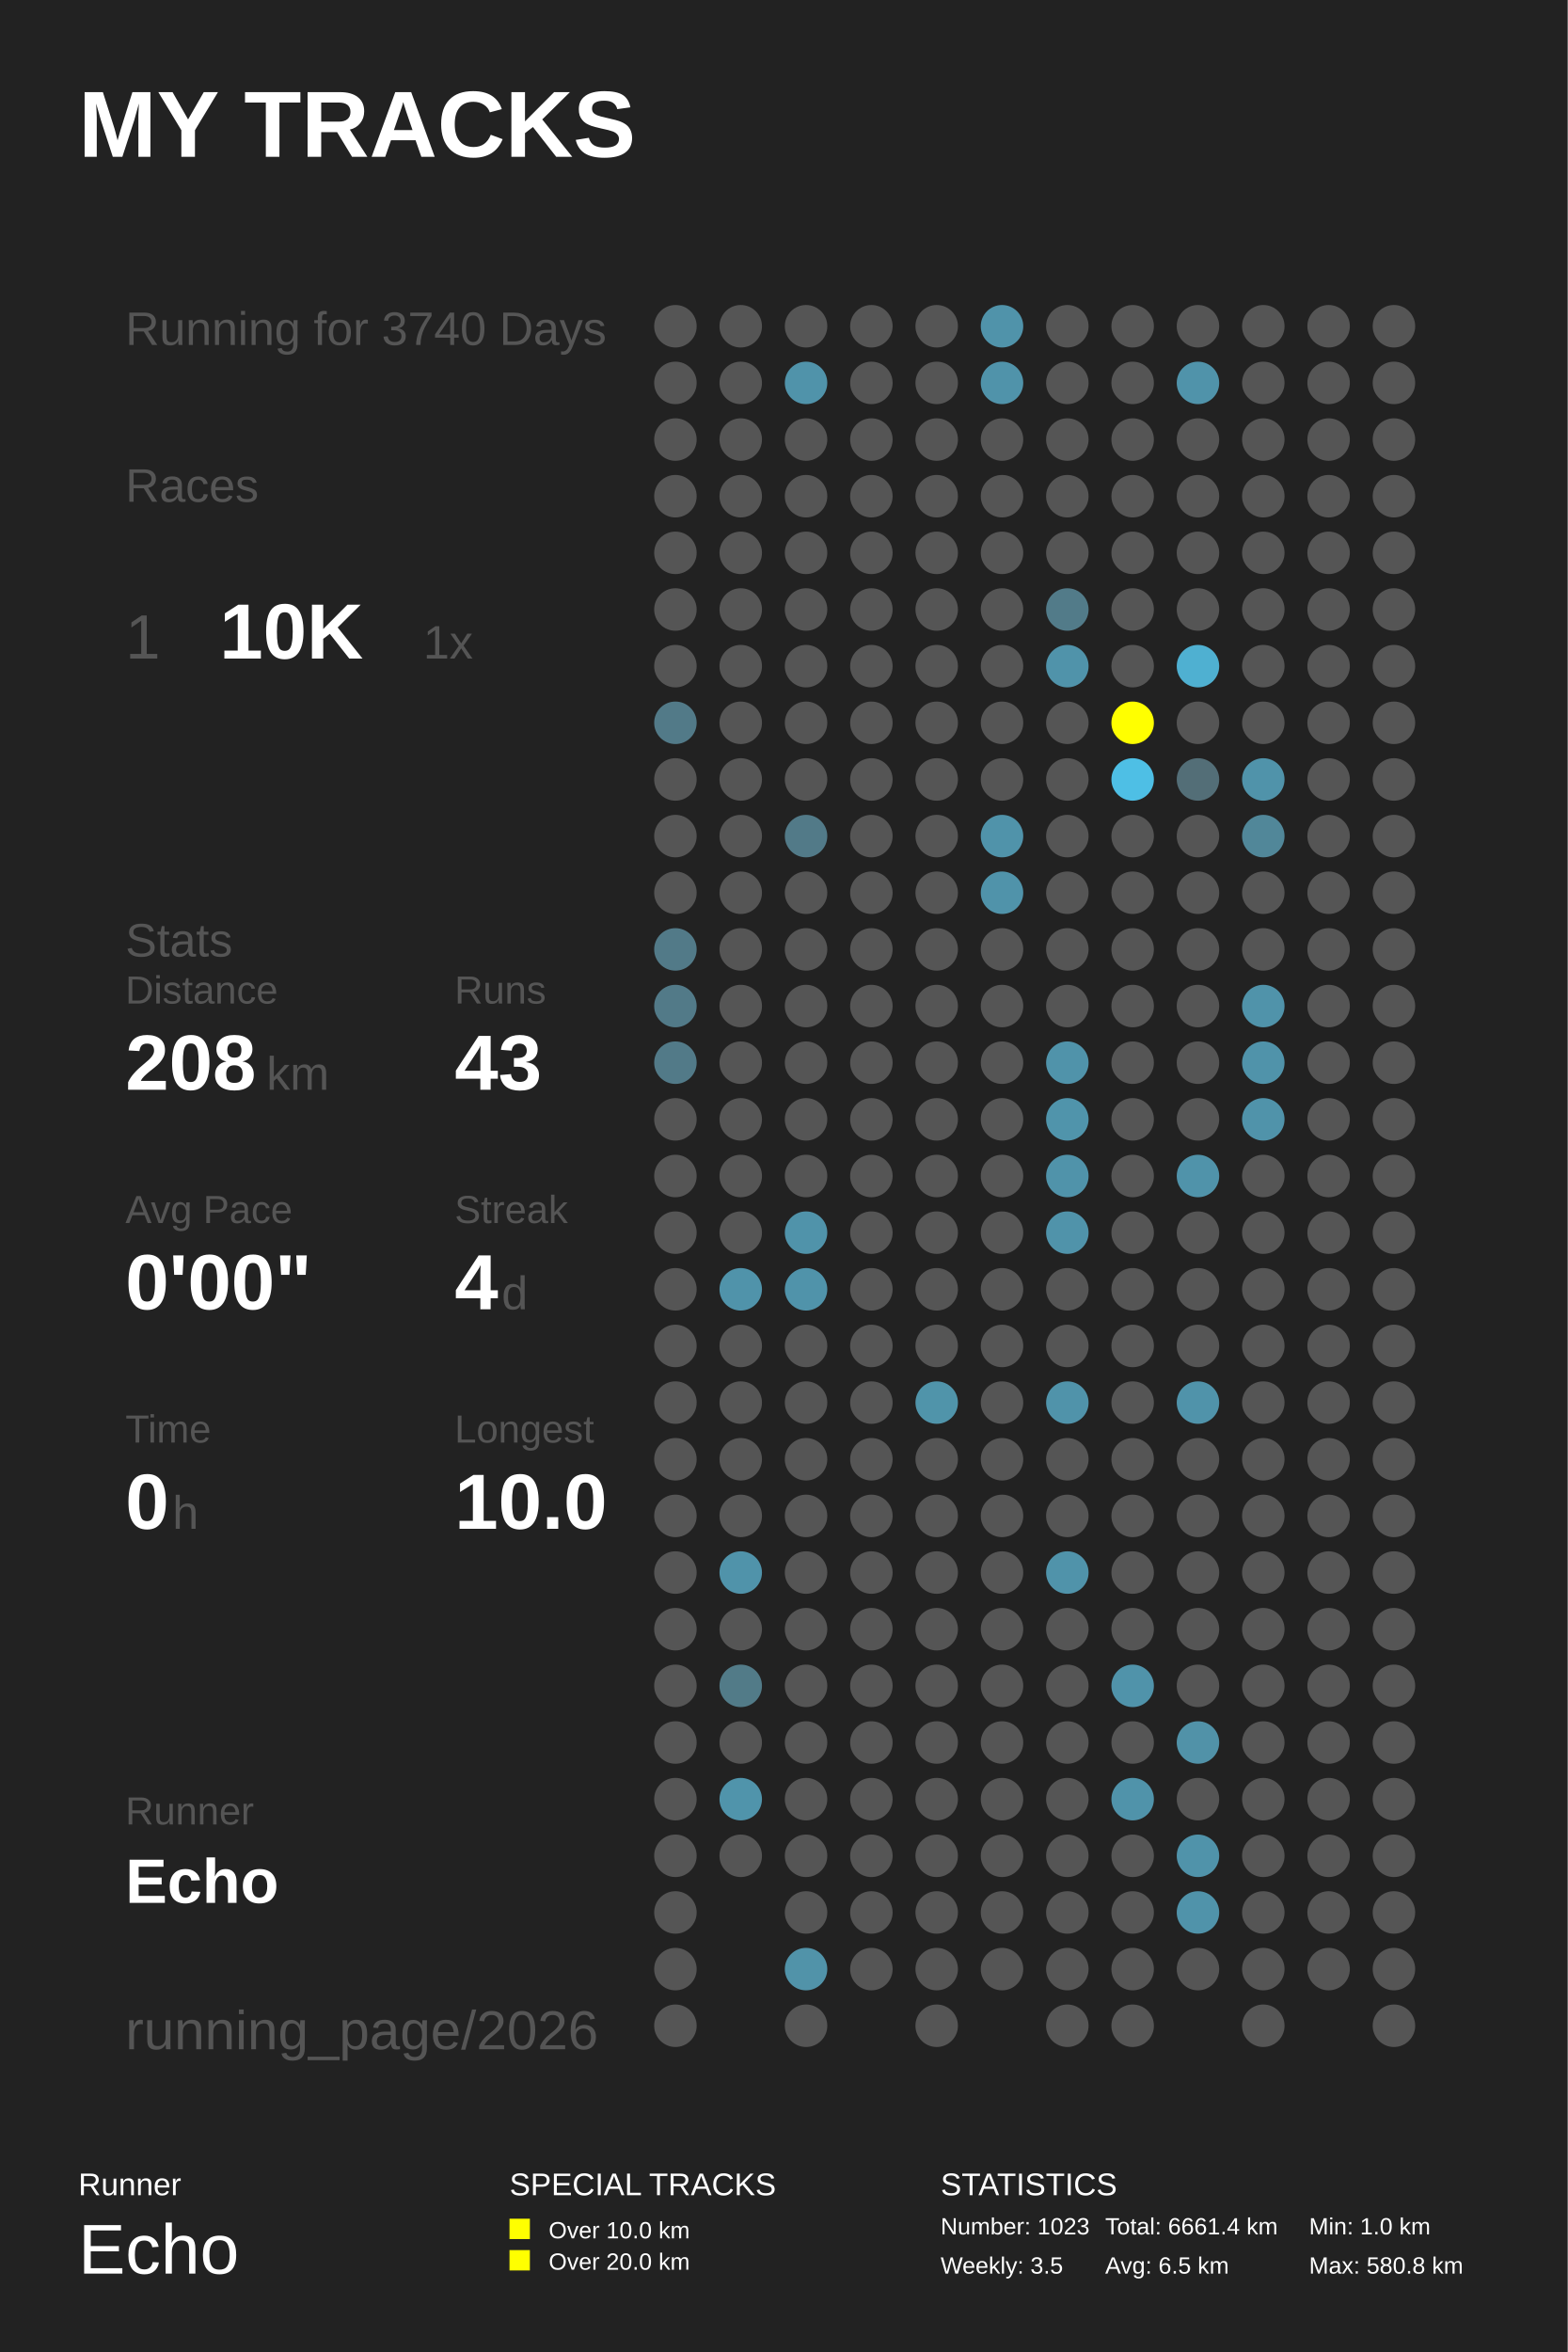
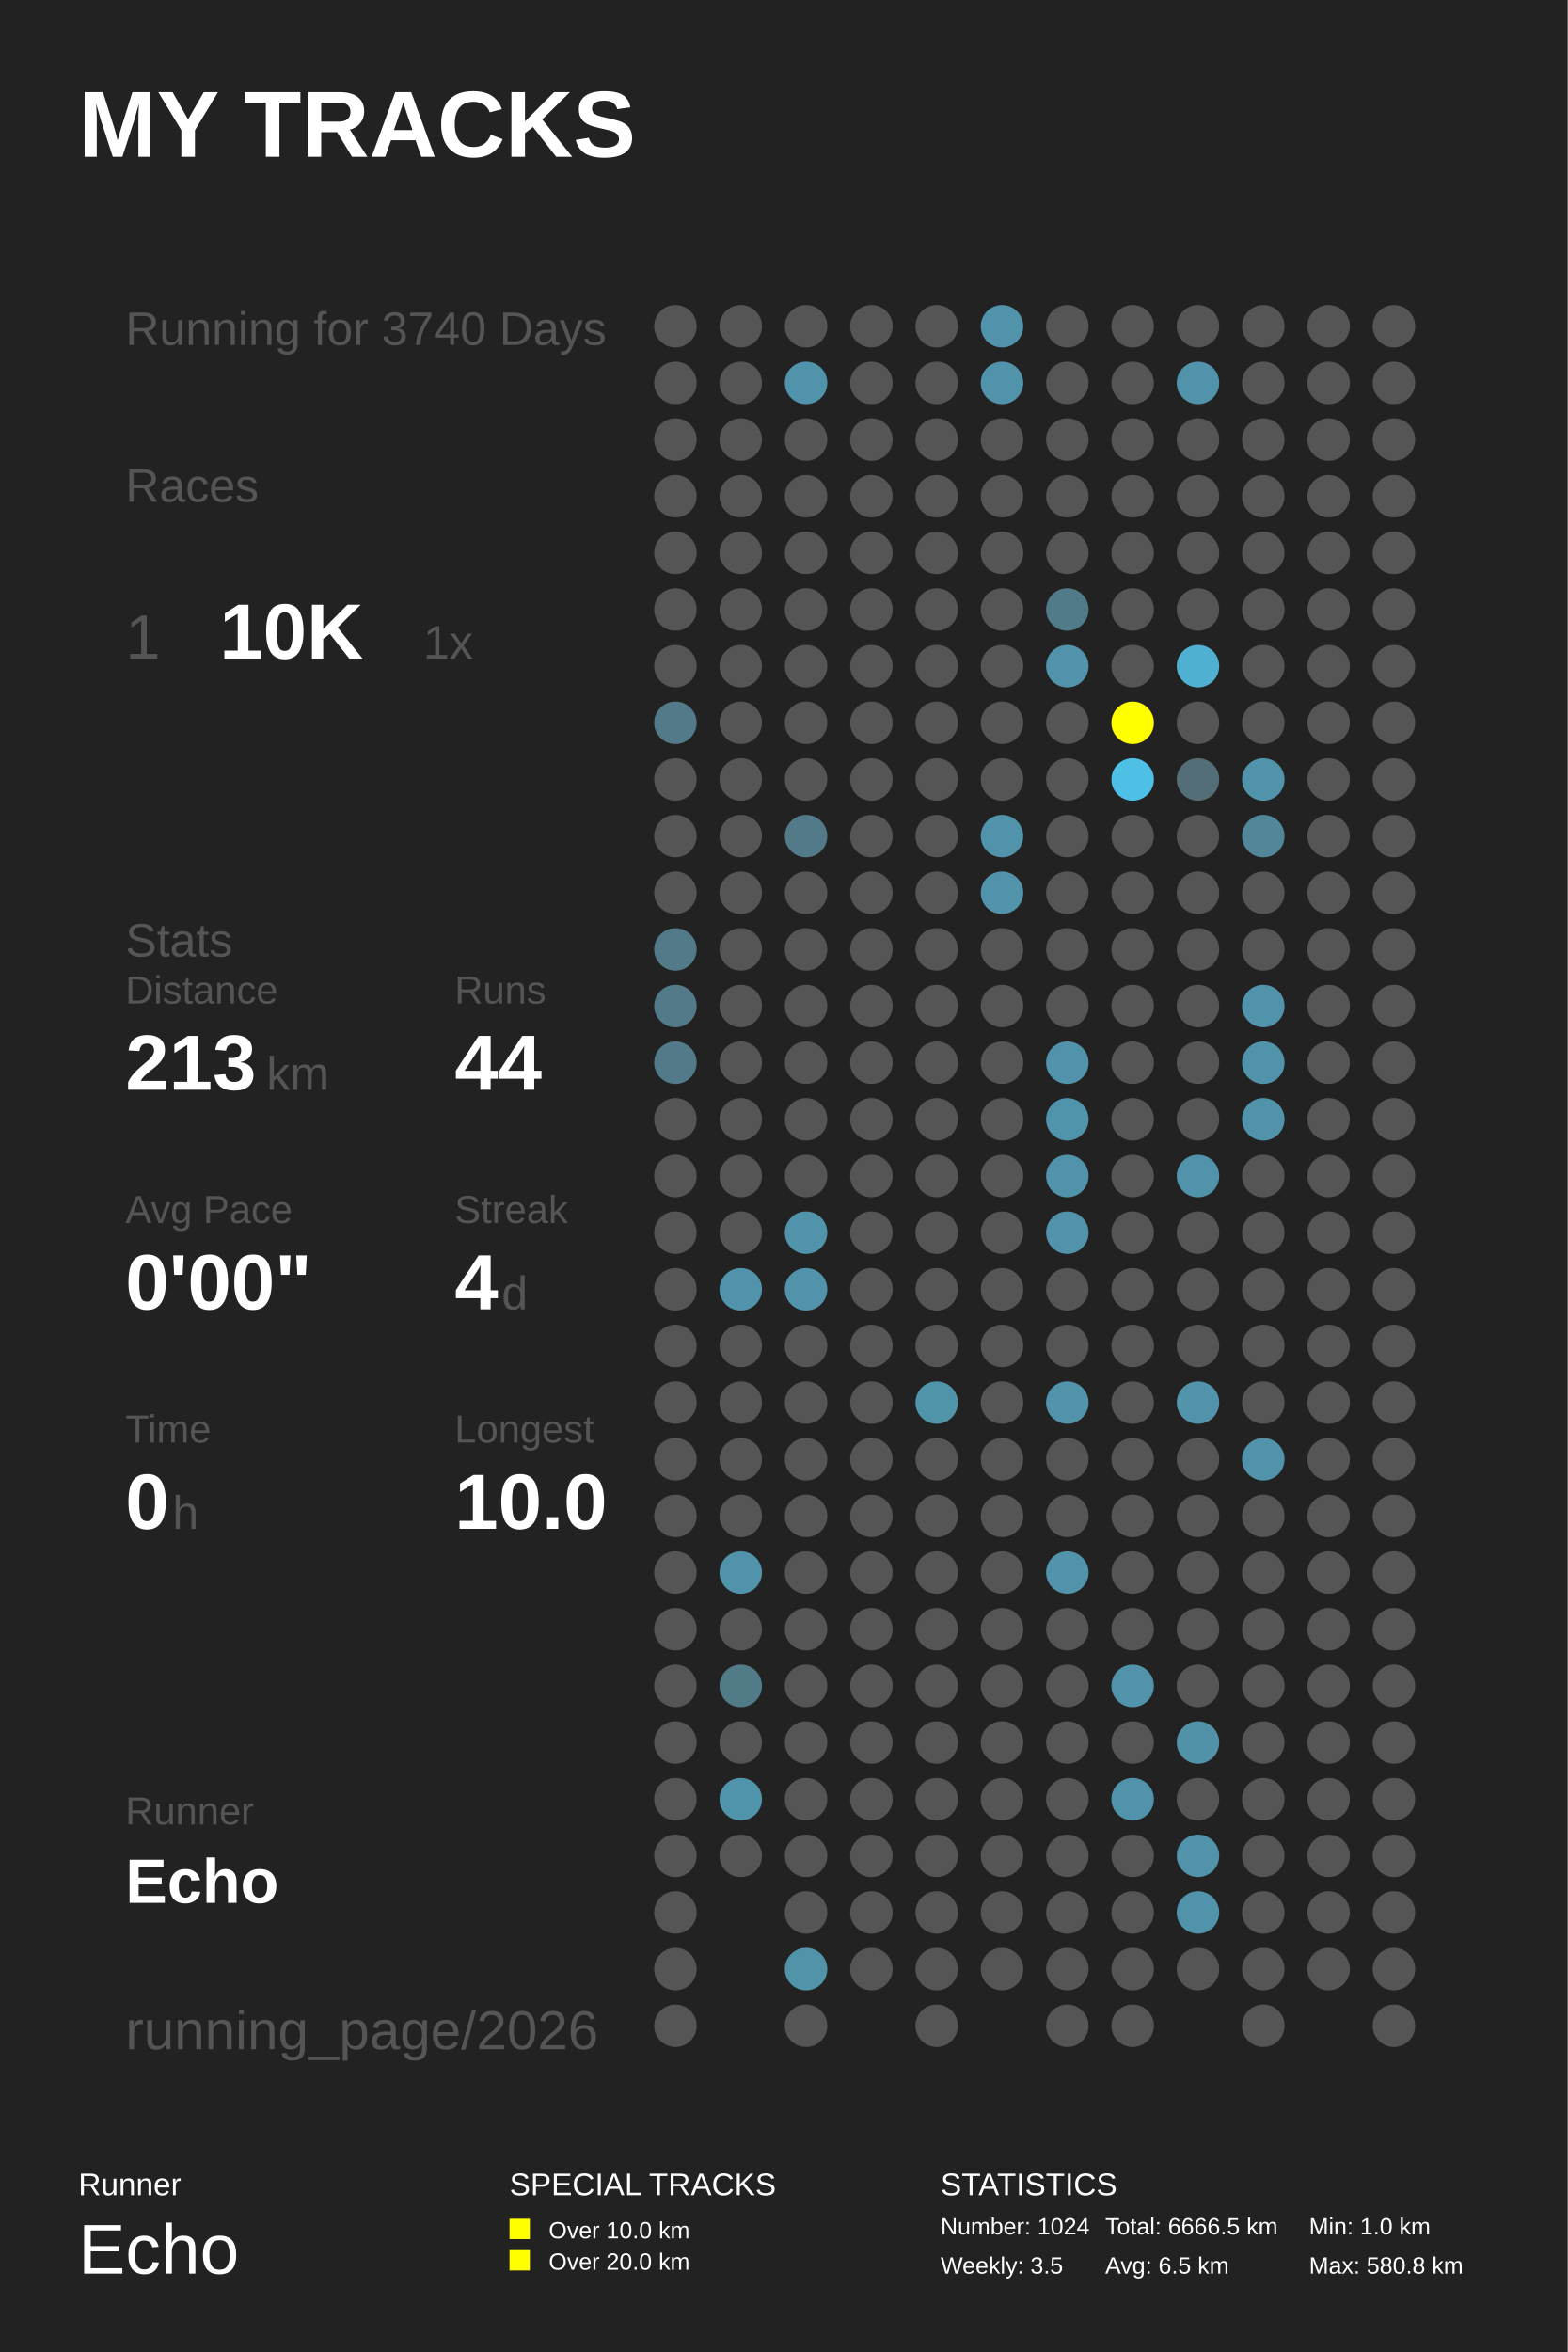
<svg xmlns="http://www.w3.org/2000/svg" baseProfile="full" height="300mm" version="1.1" viewBox="0,0,200,300" width="200mm">
  <defs />
  <rect fill="#222222" height="300" width="200" x="0" y="0" />
  <text fill="#FFFFFF" style="font-size:12px; font-family:Arial; font-weight:bold;" x="10" y="20">MY TRACKS</text>
  <text fill="#FFFFFF" style="font-size:4px; font-family:Arial" x="10" y="280">Runner</text>
  <text fill="#FFFFFF" style="font-size:9px; font-family:Arial" x="10" y="290">Echo</text>
  <text fill="#FFFFFF" style="font-size:4px; font-family:Arial" x="65" y="280">SPECIAL TRACKS</text>
  <rect fill="#FFFF00" height="2.6" width="2.6" x="65" y="283" />
  <text fill="#FFFFFF" style="font-size:3px; font-family:Arial" x="70" y="285.5">Over 10.0 km</text>
  <rect fill="#FFFF00" height="2.6" width="2.6" x="65" y="287" />
  <text fill="#FFFFFF" style="font-size:3px; font-family:Arial" x="70" y="289.5">Over 20.0 km</text>
  <text fill="#FFFFFF" style="font-size:4px; font-family:Arial" x="120" y="280">STATISTICS</text>
-   <text fill="#FFFFFF" style="font-size:3px; font-family:Arial" x="120" y="285">Number: 1023</text>
+   <text fill="#FFFFFF" style="font-size:3px; font-family:Arial" x="120" y="285">Number: 1024</text>
  <text fill="#FFFFFF" style="font-size:3px; font-family:Arial" x="120" y="290">Weekly: 3.5</text>
-   <text fill="#FFFFFF" style="font-size:3px; font-family:Arial" x="141" y="285">Total: 6661.4 km</text>
+   <text fill="#FFFFFF" style="font-size:3px; font-family:Arial" x="141" y="285">Total: 6666.5 km</text>
  <text fill="#FFFFFF" style="font-size:3px; font-family:Arial" x="141" y="290">Avg: 6.5 km</text>
  <text fill="#FFFFFF" style="font-size:3px; font-family:Arial" x="167" y="285">Min: 1.0 km</text>
  <text fill="#FFFFFF" style="font-size:3px; font-family:Arial" x="167" y="290">Max: 580.8 km</text>
  <text fill="#555555" style="font-size:6px; font-family:Arial;" x="16" y="44">Running for 3740 Days</text>
  <text fill="#555555" style="font-size:6px; font-family:Arial;" x="16" y="64">Races</text>
  <text fill="#555555" style="font-size:8px; font-family:Arial;" x="16" y="84">1</text>
  <text fill="#FFFFFF" style="font-size:10px; font-family:Arial; font-weight:bold;" x="28" y="84">10K</text>
  <text fill="#555555" style="font-size:6px; font-family:Arial;" x="54" y="84">1x</text>
  <text fill="#555555" style="font-size:6px; font-family:Arial;" x="16" y="122">Stats</text>
  <text fill="#555555" style="font-size:5px; font-family:Arial;" x="16" y="128">Distance</text>
-   <text fill="#FFFFFF" style="font-size:10px; font-family:Arial; font-weight:bold;" x="16" y="139">208</text>
+   <text fill="#FFFFFF" style="font-size:10px; font-family:Arial; font-weight:bold;" x="16" y="139">213</text>
  <text fill="#555555" style="font-size:6px; font-family:Arial;" x="34" y="139">km</text>
  <text fill="#555555" style="font-size:5px; font-family:Arial;" x="58" y="128">Runs</text>
-   <text fill="#FFFFFF" style="font-size:10px; font-family:Arial; font-weight:bold;" x="58" y="139">43</text>
+   <text fill="#FFFFFF" style="font-size:10px; font-family:Arial; font-weight:bold;" x="58" y="139">44</text>
  <text fill="#555555" style="font-size:5px; font-family:Arial;" x="16" y="156">Avg Pace</text>
  <text fill="#FFFFFF" style="font-size:10px; font-family:Arial; font-weight:bold;" x="16" y="167">0'00"</text>
  <text fill="#555555" style="font-size:5px; font-family:Arial;" x="58" y="156">Streak</text>
  <text fill="#FFFFFF" style="font-size:10px; font-family:Arial; font-weight:bold;" x="58" y="167">4</text>
  <text fill="#555555" style="font-size:6px; font-family:Arial;" x="64" y="167">d</text>
  <text fill="#555555" style="font-size:5px; font-family:Arial;" x="16" y="184">Time</text>
  <text fill="#FFFFFF" style="font-size:10px; font-family:Arial; font-weight:bold;" x="16" y="195">0</text>
  <text fill="#555555" style="font-size:6px; font-family:Arial;" x="22" y="195">h</text>
  <text fill="#555555" style="font-size:5px; font-family:Arial;" x="58" y="184">Longest</text>
  <text fill="#FFFFFF" style="font-size:10px; font-family:Arial; font-weight:bold;" x="58" y="195">10.0</text>
  <text fill="#555555" style="font-size:5px; font-family:Arial;" x="16" y="232.71">Runner</text>
  <text fill="#FFFFFF" style="font-size:8px; font-family:Arial; font-weight:bold;" x="16" y="242.71">Echo</text>
  <text fill="#555555" style="font-size:7px; font-family:Arial;" x="16" y="261.387">running_page/2026</text>
  <circle cx="86.167" cy="41.613" fill="#555555" r="2.71" />
  <circle cx="86.167" cy="48.839" fill="#555555" r="2.71" />
  <circle cx="86.167" cy="56.065" fill="#555555" r="2.71" />
  <circle cx="86.167" cy="63.29" fill="#555555" r="2.71" />
  <circle cx="86.167" cy="70.516" fill="#555555" r="2.71" />
  <circle cx="86.167" cy="77.742" fill="#555555" r="2.71" />
  <circle cx="86.167" cy="84.968" fill="#555555" r="2.71" />
  <circle cx="86.167" cy="92.194" fill="#527a88" r="2.71" />
  <circle cx="86.167" cy="99.419" fill="#555555" r="2.71" />
  <circle cx="86.167" cy="106.645" fill="#555555" r="2.71" />
  <circle cx="86.167" cy="113.871" fill="#555555" r="2.71" />
  <circle cx="86.167" cy="121.097" fill="#527a88" r="2.71" />
  <circle cx="86.167" cy="128.323" fill="#527a88" r="2.71" />
  <circle cx="86.167" cy="135.548" fill="#527a88" r="2.71" />
  <circle cx="86.167" cy="142.774" fill="#555555" r="2.71" />
  <circle cx="86.167" cy="150.0" fill="#555555" r="2.71" />
  <circle cx="86.167" cy="157.226" fill="#555555" r="2.71" />
  <circle cx="86.167" cy="164.452" fill="#555555" r="2.71" />
  <circle cx="86.167" cy="171.677" fill="#555555" r="2.71" />
  <circle cx="86.167" cy="178.903" fill="#555555" r="2.71" />
  <circle cx="86.167" cy="186.129" fill="#555555" r="2.71" />
  <circle cx="86.167" cy="193.355" fill="#555555" r="2.71" />
  <circle cx="86.167" cy="200.581" fill="#555555" r="2.71" />
  <circle cx="86.167" cy="207.806" fill="#555555" r="2.71" />
  <circle cx="86.167" cy="215.032" fill="#555555" r="2.71" />
  <circle cx="86.167" cy="222.258" fill="#555555" r="2.71" />
  <circle cx="86.167" cy="229.484" fill="#555555" r="2.71" />
  <circle cx="86.167" cy="236.71" fill="#555555" r="2.71" />
  <circle cx="86.167" cy="243.935" fill="#555555" r="2.71" />
  <circle cx="86.167" cy="251.161" fill="#555555" r="2.71" />
  <circle cx="86.167" cy="258.387" fill="#555555" r="2.71" />
  <circle cx="94.5" cy="41.613" fill="#555555" r="2.71" />
  <circle cx="94.5" cy="48.839" fill="#555555" r="2.71" />
  <circle cx="94.5" cy="56.065" fill="#555555" r="2.71" />
  <circle cx="94.5" cy="63.29" fill="#555555" r="2.71" />
  <circle cx="94.5" cy="70.516" fill="#555555" r="2.71" />
  <circle cx="94.5" cy="77.742" fill="#555555" r="2.71" />
  <circle cx="94.5" cy="84.968" fill="#555555" r="2.71" />
  <circle cx="94.5" cy="92.194" fill="#555555" r="2.71" />
  <circle cx="94.5" cy="99.419" fill="#555555" r="2.71" />
  <circle cx="94.5" cy="106.645" fill="#555555" r="2.71" />
  <circle cx="94.5" cy="113.871" fill="#555555" r="2.71" />
  <circle cx="94.5" cy="121.097" fill="#555555" r="2.71" />
  <circle cx="94.5" cy="128.323" fill="#555555" r="2.71" />
  <circle cx="94.5" cy="135.548" fill="#555555" r="2.71" />
  <circle cx="94.5" cy="142.774" fill="#555555" r="2.71" />
  <circle cx="94.5" cy="150.0" fill="#555555" r="2.71" />
  <circle cx="94.5" cy="157.226" fill="#555555" r="2.71" />
  <circle cx="94.5" cy="164.452" fill="#5093aa" r="2.71" />
  <circle cx="94.5" cy="171.677" fill="#555555" r="2.71" />
  <circle cx="94.5" cy="178.903" fill="#555555" r="2.71" />
  <circle cx="94.5" cy="186.129" fill="#555555" r="2.71" />
  <circle cx="94.5" cy="193.355" fill="#555555" r="2.71" />
  <circle cx="94.5" cy="200.581" fill="#5093aa" r="2.71" />
  <circle cx="94.5" cy="207.806" fill="#555555" r="2.71" />
  <circle cx="94.5" cy="215.032" fill="#527b88" r="2.71" />
  <circle cx="94.5" cy="222.258" fill="#555555" r="2.71" />
  <circle cx="94.5" cy="229.484" fill="#5094ab" r="2.71" />
  <circle cx="94.5" cy="236.71" fill="#555555" r="2.71" />
  <circle cx="102.833" cy="41.613" fill="#555555" r="2.71" />
  <circle cx="102.833" cy="48.839" fill="#5093aa" r="2.71" />
  <circle cx="102.833" cy="56.065" fill="#555555" r="2.71" />
  <circle cx="102.833" cy="63.29" fill="#555555" r="2.71" />
  <circle cx="102.833" cy="70.516" fill="#555555" r="2.71" />
  <circle cx="102.833" cy="77.742" fill="#555555" r="2.71" />
  <circle cx="102.833" cy="84.968" fill="#555555" r="2.71" />
  <circle cx="102.833" cy="92.194" fill="#555555" r="2.71" />
  <circle cx="102.833" cy="99.419" fill="#555555" r="2.71" />
  <circle cx="102.833" cy="106.645" fill="#527a88" r="2.71" />
  <circle cx="102.833" cy="113.871" fill="#555555" r="2.71" />
  <circle cx="102.833" cy="121.097" fill="#555555" r="2.71" />
  <circle cx="102.833" cy="128.323" fill="#555555" r="2.71" />
  <circle cx="102.833" cy="135.548" fill="#555555" r="2.71" />
  <circle cx="102.833" cy="142.774" fill="#555555" r="2.71" />
  <circle cx="102.833" cy="150.0" fill="#555555" r="2.71" />
  <circle cx="102.833" cy="157.226" fill="#5093aa" r="2.71" />
  <circle cx="102.833" cy="164.452" fill="#5093aa" r="2.71" />
  <circle cx="102.833" cy="171.677" fill="#555555" r="2.71" />
  <circle cx="102.833" cy="178.903" fill="#555555" r="2.71" />
  <circle cx="102.833" cy="186.129" fill="#555555" r="2.71" />
  <circle cx="102.833" cy="193.355" fill="#555555" r="2.71" />
  <circle cx="102.833" cy="200.581" fill="#555555" r="2.71" />
  <circle cx="102.833" cy="207.806" fill="#555555" r="2.71" />
  <circle cx="102.833" cy="215.032" fill="#555555" r="2.71" />
  <circle cx="102.833" cy="222.258" fill="#555555" r="2.71" />
  <circle cx="102.833" cy="229.484" fill="#555555" r="2.71" />
  <circle cx="102.833" cy="236.71" fill="#555555" r="2.71" />
  <circle cx="102.833" cy="243.935" fill="#555555" r="2.71" />
  <circle cx="102.833" cy="251.161" fill="#5193a9" r="2.71" />
  <circle cx="102.833" cy="258.387" fill="#555555" r="2.71" />
  <circle cx="111.167" cy="41.613" fill="#555555" r="2.71" />
  <circle cx="111.167" cy="48.839" fill="#555555" r="2.71" />
  <circle cx="111.167" cy="56.065" fill="#555555" r="2.71" />
  <circle cx="111.167" cy="63.29" fill="#555555" r="2.71" />
  <circle cx="111.167" cy="70.516" fill="#555555" r="2.71" />
  <circle cx="111.167" cy="77.742" fill="#555555" r="2.71" />
  <circle cx="111.167" cy="84.968" fill="#555555" r="2.71" />
  <circle cx="111.167" cy="92.194" fill="#555555" r="2.71" />
  <circle cx="111.167" cy="99.419" fill="#555555" r="2.71" />
  <circle cx="111.167" cy="106.645" fill="#555555" r="2.71" />
  <circle cx="111.167" cy="113.871" fill="#555555" r="2.71" />
  <circle cx="111.167" cy="121.097" fill="#555555" r="2.71" />
  <circle cx="111.167" cy="128.323" fill="#555555" r="2.71" />
  <circle cx="111.167" cy="135.548" fill="#555555" r="2.71" />
  <circle cx="111.167" cy="142.774" fill="#555555" r="2.71" />
  <circle cx="111.167" cy="150.0" fill="#555555" r="2.71" />
  <circle cx="111.167" cy="157.226" fill="#555555" r="2.71" />
  <circle cx="111.167" cy="164.452" fill="#555555" r="2.71" />
  <circle cx="111.167" cy="171.677" fill="#555555" r="2.71" />
  <circle cx="111.167" cy="178.903" fill="#555555" r="2.71" />
  <circle cx="111.167" cy="186.129" fill="#555555" r="2.71" />
  <circle cx="111.167" cy="193.355" fill="#555555" r="2.71" />
  <circle cx="111.167" cy="200.581" fill="#555555" r="2.71" />
  <circle cx="111.167" cy="207.806" fill="#555555" r="2.71" />
  <circle cx="111.167" cy="215.032" fill="#555555" r="2.71" />
  <circle cx="111.167" cy="222.258" fill="#555555" r="2.71" />
  <circle cx="111.167" cy="229.484" fill="#555555" r="2.71" />
  <circle cx="111.167" cy="236.71" fill="#555555" r="2.71" />
  <circle cx="111.167" cy="243.935" fill="#555555" r="2.71" />
  <circle cx="111.167" cy="251.161" fill="#555555" r="2.71" />
  <circle cx="119.5" cy="41.613" fill="#555555" r="2.71" />
  <circle cx="119.5" cy="48.839" fill="#555555" r="2.71" />
  <circle cx="119.5" cy="56.065" fill="#555555" r="2.71" />
  <circle cx="119.5" cy="63.29" fill="#555555" r="2.71" />
  <circle cx="119.5" cy="70.516" fill="#555555" r="2.71" />
  <circle cx="119.5" cy="77.742" fill="#555555" r="2.71" />
  <circle cx="119.5" cy="84.968" fill="#555555" r="2.71" />
  <circle cx="119.5" cy="92.194" fill="#555555" r="2.71" />
  <circle cx="119.5" cy="99.419" fill="#555555" r="2.71" />
  <circle cx="119.5" cy="106.645" fill="#555555" r="2.71" />
  <circle cx="119.5" cy="113.871" fill="#555555" r="2.71" />
  <circle cx="119.5" cy="121.097" fill="#555555" r="2.71" />
  <circle cx="119.5" cy="128.323" fill="#555555" r="2.71" />
  <circle cx="119.5" cy="135.548" fill="#555555" r="2.71" />
  <circle cx="119.5" cy="142.774" fill="#555555" r="2.71" />
  <circle cx="119.5" cy="150.0" fill="#555555" r="2.71" />
  <circle cx="119.5" cy="157.226" fill="#555555" r="2.71" />
  <circle cx="119.5" cy="164.452" fill="#555555" r="2.71" />
  <circle cx="119.5" cy="171.677" fill="#555555" r="2.71" />
  <circle cx="119.5" cy="178.903" fill="#5094aa" r="2.71" />
  <circle cx="119.5" cy="186.129" fill="#555555" r="2.71" />
  <circle cx="119.5" cy="193.355" fill="#555555" r="2.71" />
  <circle cx="119.5" cy="200.581" fill="#555555" r="2.71" />
  <circle cx="119.5" cy="207.806" fill="#555555" r="2.71" />
  <circle cx="119.5" cy="215.032" fill="#555555" r="2.71" />
  <circle cx="119.5" cy="222.258" fill="#555555" r="2.71" />
  <circle cx="119.5" cy="229.484" fill="#555555" r="2.71" />
  <circle cx="119.5" cy="236.71" fill="#555555" r="2.71" />
  <circle cx="119.5" cy="243.935" fill="#555555" r="2.71" />
  <circle cx="119.5" cy="251.161" fill="#555555" r="2.71" />
  <circle cx="119.5" cy="258.387" fill="#555555" r="2.71" />
  <circle cx="127.833" cy="41.613" fill="#5093aa" r="2.71" />
  <circle cx="127.833" cy="48.839" fill="#5093aa" r="2.71" />
  <circle cx="127.833" cy="56.065" fill="#555555" r="2.71" />
  <circle cx="127.833" cy="63.29" fill="#555555" r="2.71" />
  <circle cx="127.833" cy="70.516" fill="#555555" r="2.71" />
  <circle cx="127.833" cy="77.742" fill="#555555" r="2.71" />
  <circle cx="127.833" cy="84.968" fill="#555555" r="2.71" />
  <circle cx="127.833" cy="92.194" fill="#555555" r="2.71" />
  <circle cx="127.833" cy="99.419" fill="#555555" r="2.71" />
  <circle cx="127.833" cy="106.645" fill="#5093aa" r="2.71" />
  <circle cx="127.833" cy="113.871" fill="#5093aa" r="2.71" />
  <circle cx="127.833" cy="121.097" fill="#555555" r="2.71" />
  <circle cx="127.833" cy="128.323" fill="#555555" r="2.71" />
  <circle cx="127.833" cy="135.548" fill="#555555" r="2.71" />
  <circle cx="127.833" cy="142.774" fill="#555555" r="2.71" />
  <circle cx="127.833" cy="150.0" fill="#555555" r="2.71" />
  <circle cx="127.833" cy="157.226" fill="#555555" r="2.71" />
  <circle cx="127.833" cy="164.452" fill="#555555" r="2.71" />
  <circle cx="127.833" cy="171.677" fill="#555555" r="2.71" />
  <circle cx="127.833" cy="178.903" fill="#555555" r="2.71" />
  <circle cx="127.833" cy="186.129" fill="#555555" r="2.71" />
  <circle cx="127.833" cy="193.355" fill="#555555" r="2.71" />
  <circle cx="127.833" cy="200.581" fill="#555555" r="2.71" />
  <circle cx="127.833" cy="207.806" fill="#555555" r="2.71" />
  <circle cx="127.833" cy="215.032" fill="#555555" r="2.71" />
  <circle cx="127.833" cy="222.258" fill="#555555" r="2.71" />
  <circle cx="127.833" cy="229.484" fill="#555555" r="2.71" />
  <circle cx="127.833" cy="236.71" fill="#555555" r="2.71" />
  <circle cx="127.833" cy="243.935" fill="#555555" r="2.71" />
  <circle cx="127.833" cy="251.161" fill="#555555" r="2.71" />
  <circle cx="136.167" cy="41.613" fill="#555555" r="2.71" />
  <circle cx="136.167" cy="48.839" fill="#555555" r="2.71" />
  <circle cx="136.167" cy="56.065" fill="#555555" r="2.71" />
  <circle cx="136.167" cy="63.29" fill="#555555" r="2.71" />
  <circle cx="136.167" cy="70.516" fill="#555555" r="2.71" />
  <circle cx="136.167" cy="77.742" fill="#527b89" r="2.71" />
  <circle cx="136.167" cy="84.968" fill="#5093aa" r="2.71" />
  <circle cx="136.167" cy="92.194" fill="#555555" r="2.71" />
  <circle cx="136.167" cy="99.419" fill="#555555" r="2.71" />
  <circle cx="136.167" cy="106.645" fill="#555555" r="2.71" />
  <circle cx="136.167" cy="113.871" fill="#555555" r="2.71" />
  <circle cx="136.167" cy="121.097" fill="#555555" r="2.71" />
  <circle cx="136.167" cy="128.323" fill="#555555" r="2.71" />
  <circle cx="136.167" cy="135.548" fill="#5093aa" r="2.71" />
  <circle cx="136.167" cy="142.774" fill="#5094ab" r="2.71" />
  <circle cx="136.167" cy="150.0" fill="#5093aa" r="2.71" />
  <circle cx="136.167" cy="157.226" fill="#5093aa" r="2.71" />
  <circle cx="136.167" cy="164.452" fill="#555555" r="2.71" />
  <circle cx="136.167" cy="171.677" fill="#555555" r="2.71" />
  <circle cx="136.167" cy="178.903" fill="#5093aa" r="2.71" />
  <circle cx="136.167" cy="186.129" fill="#555555" r="2.71" />
  <circle cx="136.167" cy="193.355" fill="#555555" r="2.71" />
  <circle cx="136.167" cy="200.581" fill="#5093aa" r="2.71" />
  <circle cx="136.167" cy="207.806" fill="#555555" r="2.71" />
  <circle cx="136.167" cy="215.032" fill="#555555" r="2.71" />
  <circle cx="136.167" cy="222.258" fill="#555555" r="2.71" />
  <circle cx="136.167" cy="229.484" fill="#555555" r="2.71" />
  <circle cx="136.167" cy="236.71" fill="#555555" r="2.71" />
  <circle cx="136.167" cy="243.935" fill="#555555" r="2.71" />
  <circle cx="136.167" cy="251.161" fill="#555555" r="2.71" />
  <circle cx="136.167" cy="258.387" fill="#555555" r="2.71" />
  <circle cx="144.5" cy="41.613" fill="#555555" r="2.71" />
  <circle cx="144.5" cy="48.839" fill="#555555" r="2.71" />
  <circle cx="144.5" cy="56.065" fill="#555555" r="2.71" />
  <circle cx="144.5" cy="63.29" fill="#555555" r="2.71" />
  <circle cx="144.5" cy="70.516" fill="#555555" r="2.71" />
  <circle cx="144.5" cy="77.742" fill="#555555" r="2.71" />
  <circle cx="144.5" cy="84.968" fill="#555555" r="2.71" />
  <circle cx="144.5" cy="92.194" fill="#FFFF00" r="2.71" />
  <circle cx="144.5" cy="99.419" fill="#4ebfe5" r="2.71" />
  <circle cx="144.5" cy="106.645" fill="#555555" r="2.71" />
  <circle cx="144.5" cy="113.871" fill="#555555" r="2.71" />
  <circle cx="144.5" cy="121.097" fill="#555555" r="2.71" />
  <circle cx="144.5" cy="128.323" fill="#555555" r="2.71" />
  <circle cx="144.5" cy="135.548" fill="#555555" r="2.71" />
  <circle cx="144.5" cy="142.774" fill="#555555" r="2.71" />
  <circle cx="144.5" cy="150.0" fill="#555555" r="2.71" />
  <circle cx="144.5" cy="157.226" fill="#555555" r="2.71" />
  <circle cx="144.5" cy="164.452" fill="#555555" r="2.71" />
  <circle cx="144.5" cy="171.677" fill="#555555" r="2.71" />
  <circle cx="144.5" cy="178.903" fill="#555555" r="2.71" />
  <circle cx="144.5" cy="186.129" fill="#555555" r="2.71" />
  <circle cx="144.5" cy="193.355" fill="#555555" r="2.71" />
  <circle cx="144.5" cy="200.581" fill="#555555" r="2.71" />
  <circle cx="144.5" cy="207.806" fill="#555555" r="2.71" />
  <circle cx="144.5" cy="215.032" fill="#5093aa" r="2.71" />
  <circle cx="144.5" cy="222.258" fill="#555555" r="2.71" />
  <circle cx="144.5" cy="229.484" fill="#5093aa" r="2.71" />
  <circle cx="144.5" cy="236.71" fill="#555555" r="2.71" />
  <circle cx="144.5" cy="243.935" fill="#555555" r="2.71" />
  <circle cx="144.5" cy="251.161" fill="#555555" r="2.71" />
  <circle cx="144.5" cy="258.387" fill="#555555" r="2.71" />
  <circle cx="152.833" cy="41.613" fill="#555555" r="2.71" />
  <circle cx="152.833" cy="48.839" fill="#5093aa" r="2.71" />
  <circle cx="152.833" cy="56.065" fill="#555555" r="2.71" />
  <circle cx="152.833" cy="63.29" fill="#555555" r="2.71" />
  <circle cx="152.833" cy="70.516" fill="#555555" r="2.71" />
  <circle cx="152.833" cy="77.742" fill="#555555" r="2.71" />
  <circle cx="152.833" cy="84.968" fill="#4fb0d1" r="2.71" />
  <circle cx="152.833" cy="92.194" fill="#555555" r="2.71" />
  <circle cx="152.833" cy="99.419" fill="#536e77" r="2.71" />
  <circle cx="152.833" cy="106.645" fill="#555555" r="2.71" />
  <circle cx="152.833" cy="113.871" fill="#555555" r="2.71" />
  <circle cx="152.833" cy="121.097" fill="#555555" r="2.71" />
  <circle cx="152.833" cy="128.323" fill="#555555" r="2.71" />
  <circle cx="152.833" cy="135.548" fill="#555555" r="2.71" />
  <circle cx="152.833" cy="142.774" fill="#555555" r="2.71" />
  <circle cx="152.833" cy="150.0" fill="#5093aa" r="2.71" />
  <circle cx="152.833" cy="157.226" fill="#555555" r="2.71" />
  <circle cx="152.833" cy="164.452" fill="#555555" r="2.71" />
  <circle cx="152.833" cy="171.677" fill="#555555" r="2.71" />
  <circle cx="152.833" cy="178.903" fill="#5093aa" r="2.71" />
  <circle cx="152.833" cy="186.129" fill="#555555" r="2.71" />
  <circle cx="152.833" cy="193.355" fill="#555555" r="2.71" />
  <circle cx="152.833" cy="200.581" fill="#555555" r="2.71" />
  <circle cx="152.833" cy="207.806" fill="#555555" r="2.71" />
  <circle cx="152.833" cy="215.032" fill="#555555" r="2.71" />
  <circle cx="152.833" cy="222.258" fill="#5192a8" r="2.71" />
  <circle cx="152.833" cy="229.484" fill="#555555" r="2.71" />
  <circle cx="152.833" cy="236.71" fill="#5093aa" r="2.71" />
  <circle cx="152.833" cy="243.935" fill="#5093aa" r="2.71" />
  <circle cx="152.833" cy="251.161" fill="#555555" r="2.71" />
  <circle cx="161.167" cy="41.613" fill="#555555" r="2.71" />
  <circle cx="161.167" cy="48.839" fill="#555555" r="2.71" />
  <circle cx="161.167" cy="56.065" fill="#555555" r="2.71" />
  <circle cx="161.167" cy="63.29" fill="#555555" r="2.71" />
  <circle cx="161.167" cy="70.516" fill="#555555" r="2.71" />
  <circle cx="161.167" cy="77.742" fill="#555555" r="2.71" />
  <circle cx="161.167" cy="84.968" fill="#555555" r="2.71" />
  <circle cx="161.167" cy="92.194" fill="#555555" r="2.71" />
  <circle cx="161.167" cy="99.419" fill="#5093aa" r="2.71" />
  <circle cx="161.167" cy="106.645" fill="#518799" r="2.71" />
  <circle cx="161.167" cy="113.871" fill="#555555" r="2.71" />
  <circle cx="161.167" cy="121.097" fill="#555555" r="2.71" />
  <circle cx="161.167" cy="128.323" fill="#5093aa" r="2.71" />
  <circle cx="161.167" cy="135.548" fill="#5093aa" r="2.71" />
  <circle cx="161.167" cy="142.774" fill="#5093aa" r="2.71" />
  <circle cx="161.167" cy="150.0" fill="#555555" r="2.71" />
  <circle cx="161.167" cy="157.226" fill="#555555" r="2.71" />
  <circle cx="161.167" cy="164.452" fill="#555555" r="2.71" />
  <circle cx="161.167" cy="171.677" fill="#555555" r="2.71" />
  <circle cx="161.167" cy="178.903" fill="#555555" r="2.71" />
-   <circle cx="161.167" cy="186.129" fill="#555555" r="2.71" />
+   <circle cx="161.167" cy="186.129" fill="#5093aa" r="2.71" />
  <circle cx="161.167" cy="193.355" fill="#555555" r="2.71" />
  <circle cx="161.167" cy="200.581" fill="#555555" r="2.71" />
  <circle cx="161.167" cy="207.806" fill="#555555" r="2.71" />
  <circle cx="161.167" cy="215.032" fill="#555555" r="2.71" />
  <circle cx="161.167" cy="222.258" fill="#555555" r="2.71" />
  <circle cx="161.167" cy="229.484" fill="#555555" r="2.71" />
  <circle cx="161.167" cy="236.71" fill="#555555" r="2.71" />
  <circle cx="161.167" cy="243.935" fill="#555555" r="2.71" />
  <circle cx="161.167" cy="251.161" fill="#555555" r="2.71" />
  <circle cx="161.167" cy="258.387" fill="#555555" r="2.71" />
  <circle cx="169.5" cy="41.613" fill="#555555" r="2.71" />
  <circle cx="169.5" cy="48.839" fill="#555555" r="2.71" />
  <circle cx="169.5" cy="56.065" fill="#555555" r="2.71" />
  <circle cx="169.5" cy="63.29" fill="#555555" r="2.71" />
  <circle cx="169.5" cy="70.516" fill="#555555" r="2.71" />
  <circle cx="169.5" cy="77.742" fill="#555555" r="2.71" />
  <circle cx="169.5" cy="84.968" fill="#555555" r="2.71" />
  <circle cx="169.5" cy="92.194" fill="#555555" r="2.71" />
  <circle cx="169.5" cy="99.419" fill="#555555" r="2.71" />
  <circle cx="169.5" cy="106.645" fill="#555555" r="2.71" />
  <circle cx="169.5" cy="113.871" fill="#555555" r="2.71" />
  <circle cx="169.5" cy="121.097" fill="#555555" r="2.71" />
  <circle cx="169.5" cy="128.323" fill="#555555" r="2.71" />
  <circle cx="169.5" cy="135.548" fill="#555555" r="2.71" />
  <circle cx="169.5" cy="142.774" fill="#555555" r="2.71" />
  <circle cx="169.5" cy="150.0" fill="#555555" r="2.71" />
  <circle cx="169.5" cy="157.226" fill="#555555" r="2.71" />
  <circle cx="169.5" cy="164.452" fill="#555555" r="2.71" />
  <circle cx="169.5" cy="171.677" fill="#555555" r="2.71" />
  <circle cx="169.5" cy="178.903" fill="#555555" r="2.71" />
  <circle cx="169.5" cy="186.129" fill="#555555" r="2.71" />
  <circle cx="169.5" cy="193.355" fill="#555555" r="2.71" />
  <circle cx="169.5" cy="200.581" fill="#555555" r="2.71" />
  <circle cx="169.5" cy="207.806" fill="#555555" r="2.71" />
  <circle cx="169.5" cy="215.032" fill="#555555" r="2.71" />
  <circle cx="169.5" cy="222.258" fill="#555555" r="2.71" />
  <circle cx="169.5" cy="229.484" fill="#555555" r="2.71" />
  <circle cx="169.5" cy="236.71" fill="#555555" r="2.71" />
  <circle cx="169.5" cy="243.935" fill="#555555" r="2.71" />
  <circle cx="169.5" cy="251.161" fill="#555555" r="2.71" />
  <circle cx="177.833" cy="41.613" fill="#555555" r="2.71" />
  <circle cx="177.833" cy="48.839" fill="#555555" r="2.71" />
  <circle cx="177.833" cy="56.065" fill="#555555" r="2.71" />
  <circle cx="177.833" cy="63.29" fill="#555555" r="2.71" />
  <circle cx="177.833" cy="70.516" fill="#555555" r="2.71" />
  <circle cx="177.833" cy="77.742" fill="#555555" r="2.71" />
  <circle cx="177.833" cy="84.968" fill="#555555" r="2.71" />
  <circle cx="177.833" cy="92.194" fill="#555555" r="2.71" />
  <circle cx="177.833" cy="99.419" fill="#555555" r="2.71" />
  <circle cx="177.833" cy="106.645" fill="#555555" r="2.71" />
  <circle cx="177.833" cy="113.871" fill="#555555" r="2.71" />
  <circle cx="177.833" cy="121.097" fill="#555555" r="2.71" />
  <circle cx="177.833" cy="128.323" fill="#555555" r="2.71" />
  <circle cx="177.833" cy="135.548" fill="#555555" r="2.71" />
  <circle cx="177.833" cy="142.774" fill="#555555" r="2.71" />
  <circle cx="177.833" cy="150.0" fill="#555555" r="2.71" />
  <circle cx="177.833" cy="157.226" fill="#555555" r="2.71" />
  <circle cx="177.833" cy="164.452" fill="#555555" r="2.71" />
  <circle cx="177.833" cy="171.677" fill="#555555" r="2.71" />
  <circle cx="177.833" cy="178.903" fill="#555555" r="2.71" />
  <circle cx="177.833" cy="186.129" fill="#555555" r="2.71" />
  <circle cx="177.833" cy="193.355" fill="#555555" r="2.71" />
  <circle cx="177.833" cy="200.581" fill="#555555" r="2.71" />
  <circle cx="177.833" cy="207.806" fill="#555555" r="2.71" />
  <circle cx="177.833" cy="215.032" fill="#555555" r="2.71" />
  <circle cx="177.833" cy="222.258" fill="#555555" r="2.71" />
  <circle cx="177.833" cy="229.484" fill="#555555" r="2.71" />
  <circle cx="177.833" cy="236.71" fill="#555555" r="2.71" />
  <circle cx="177.833" cy="243.935" fill="#555555" r="2.71" />
  <circle cx="177.833" cy="251.161" fill="#555555" r="2.71" />
  <circle cx="177.833" cy="258.387" fill="#555555" r="2.71" />
</svg>
